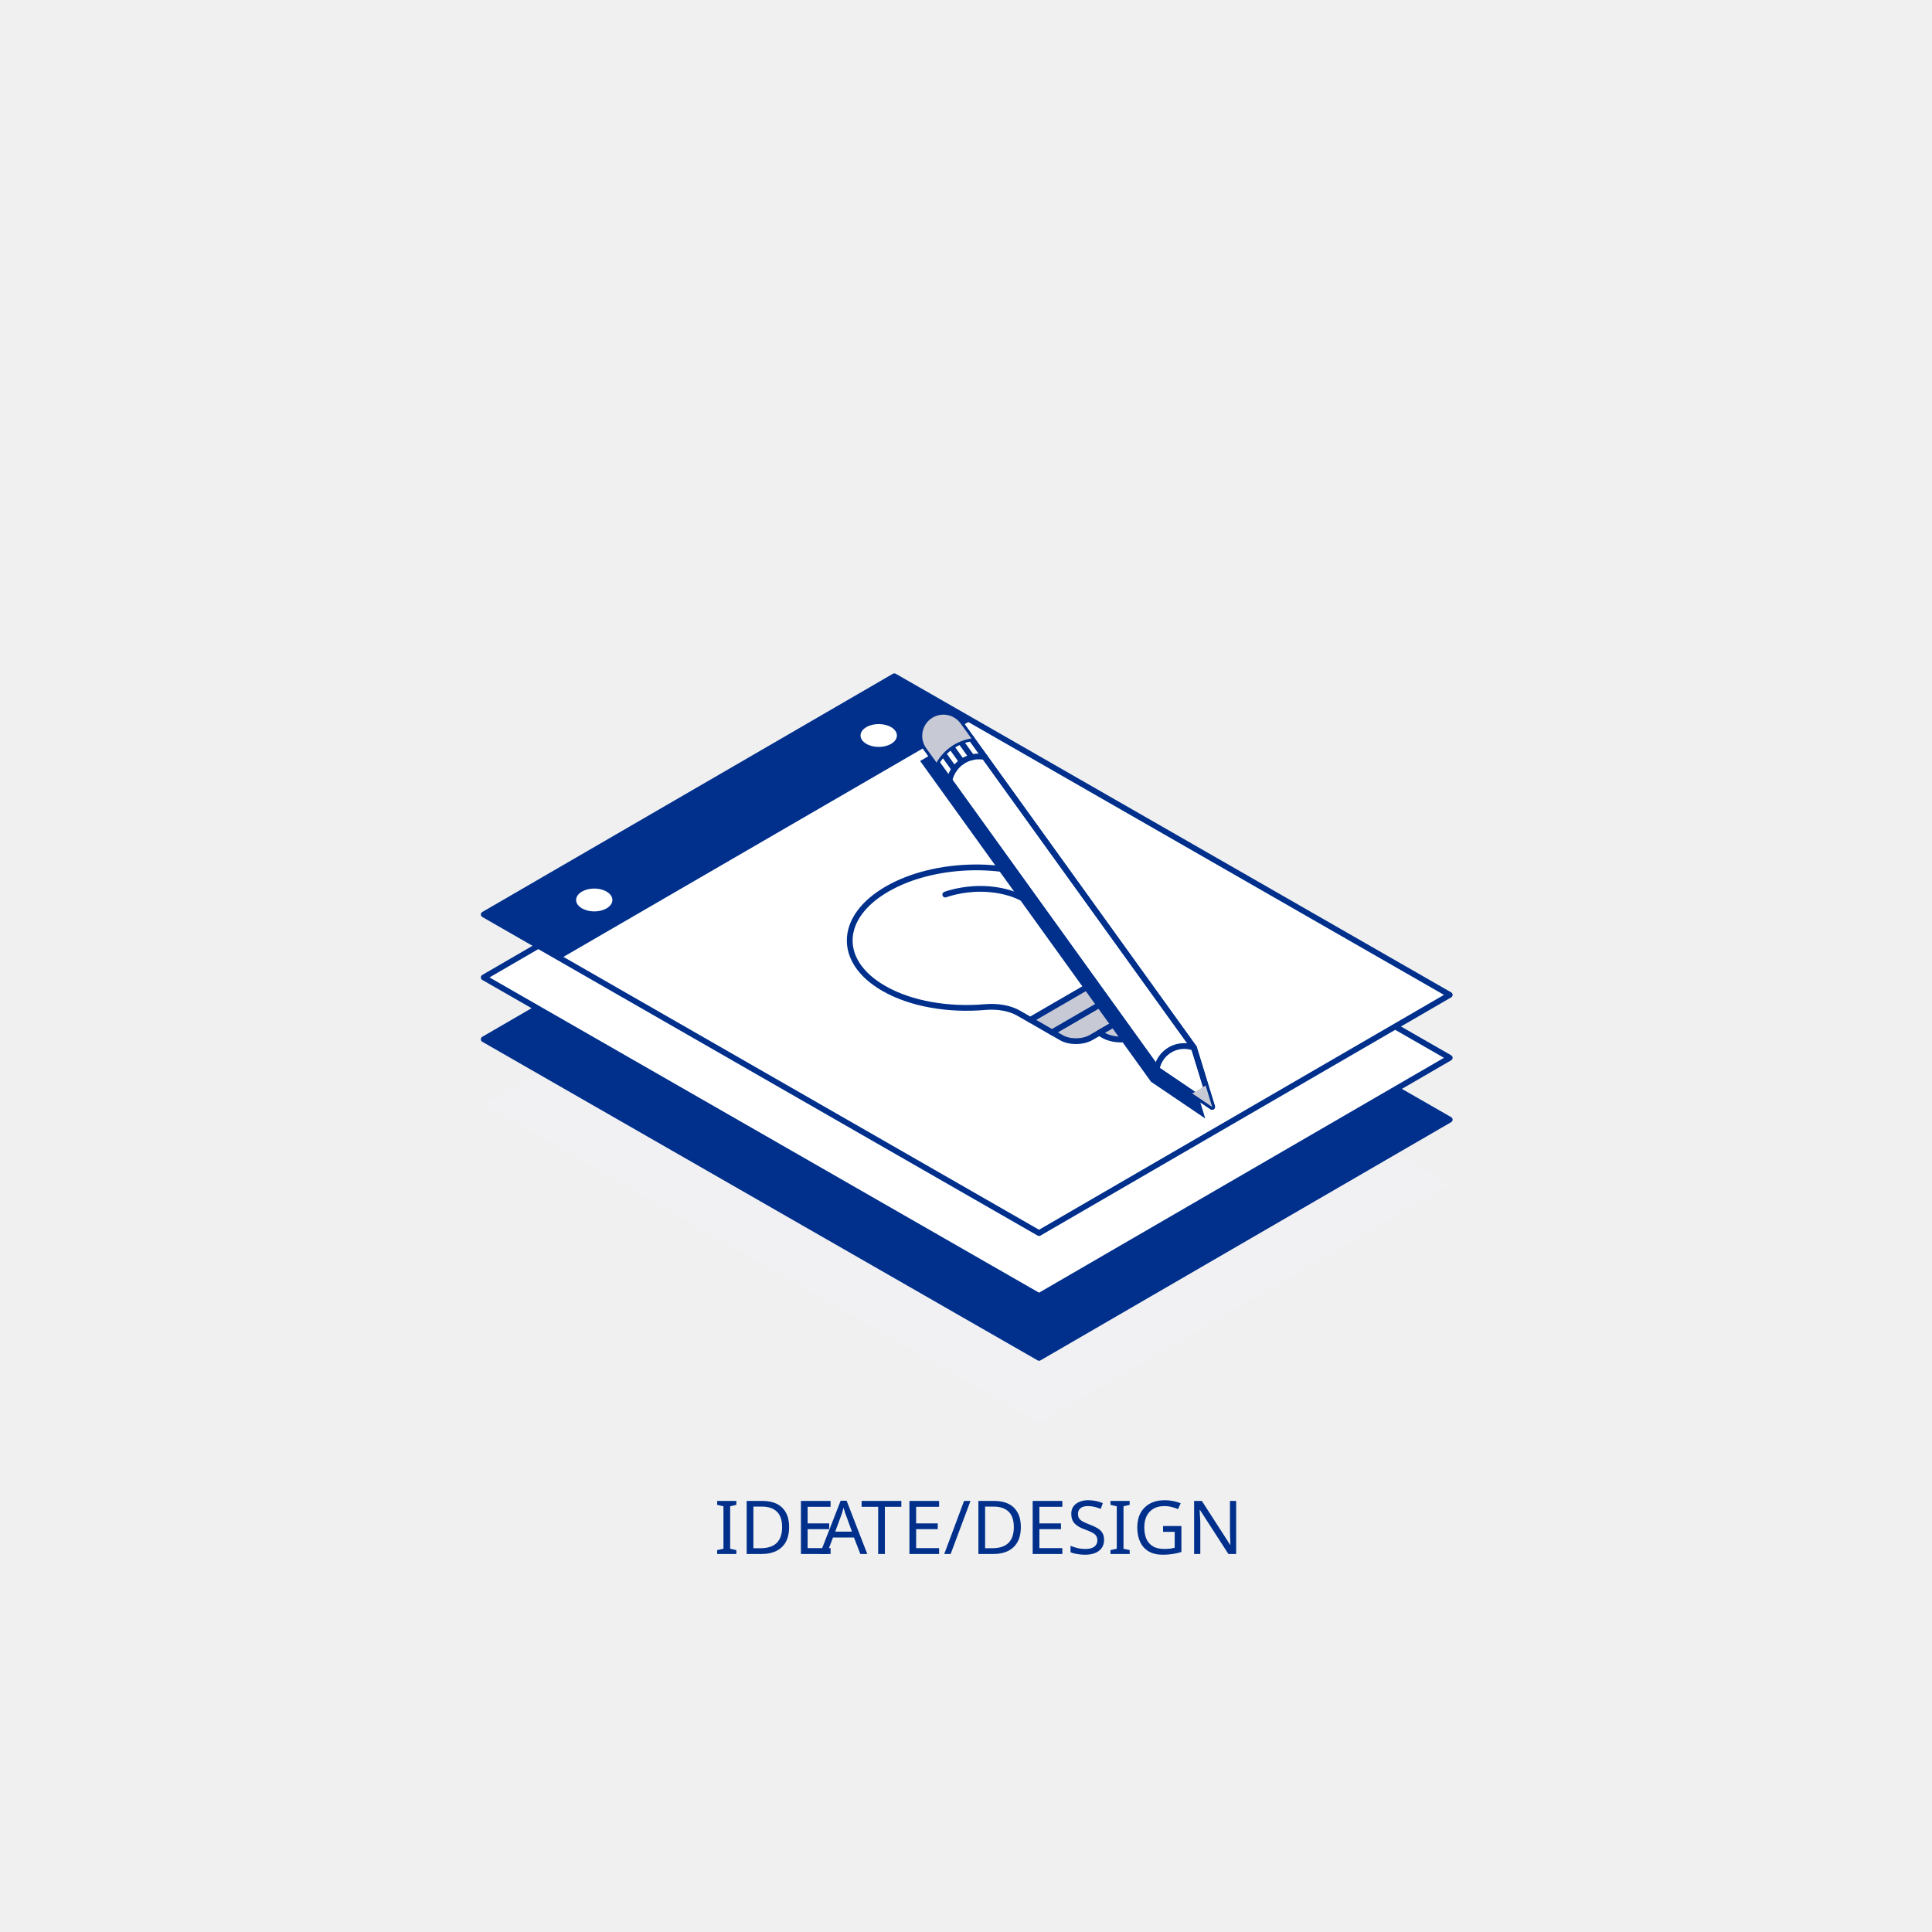
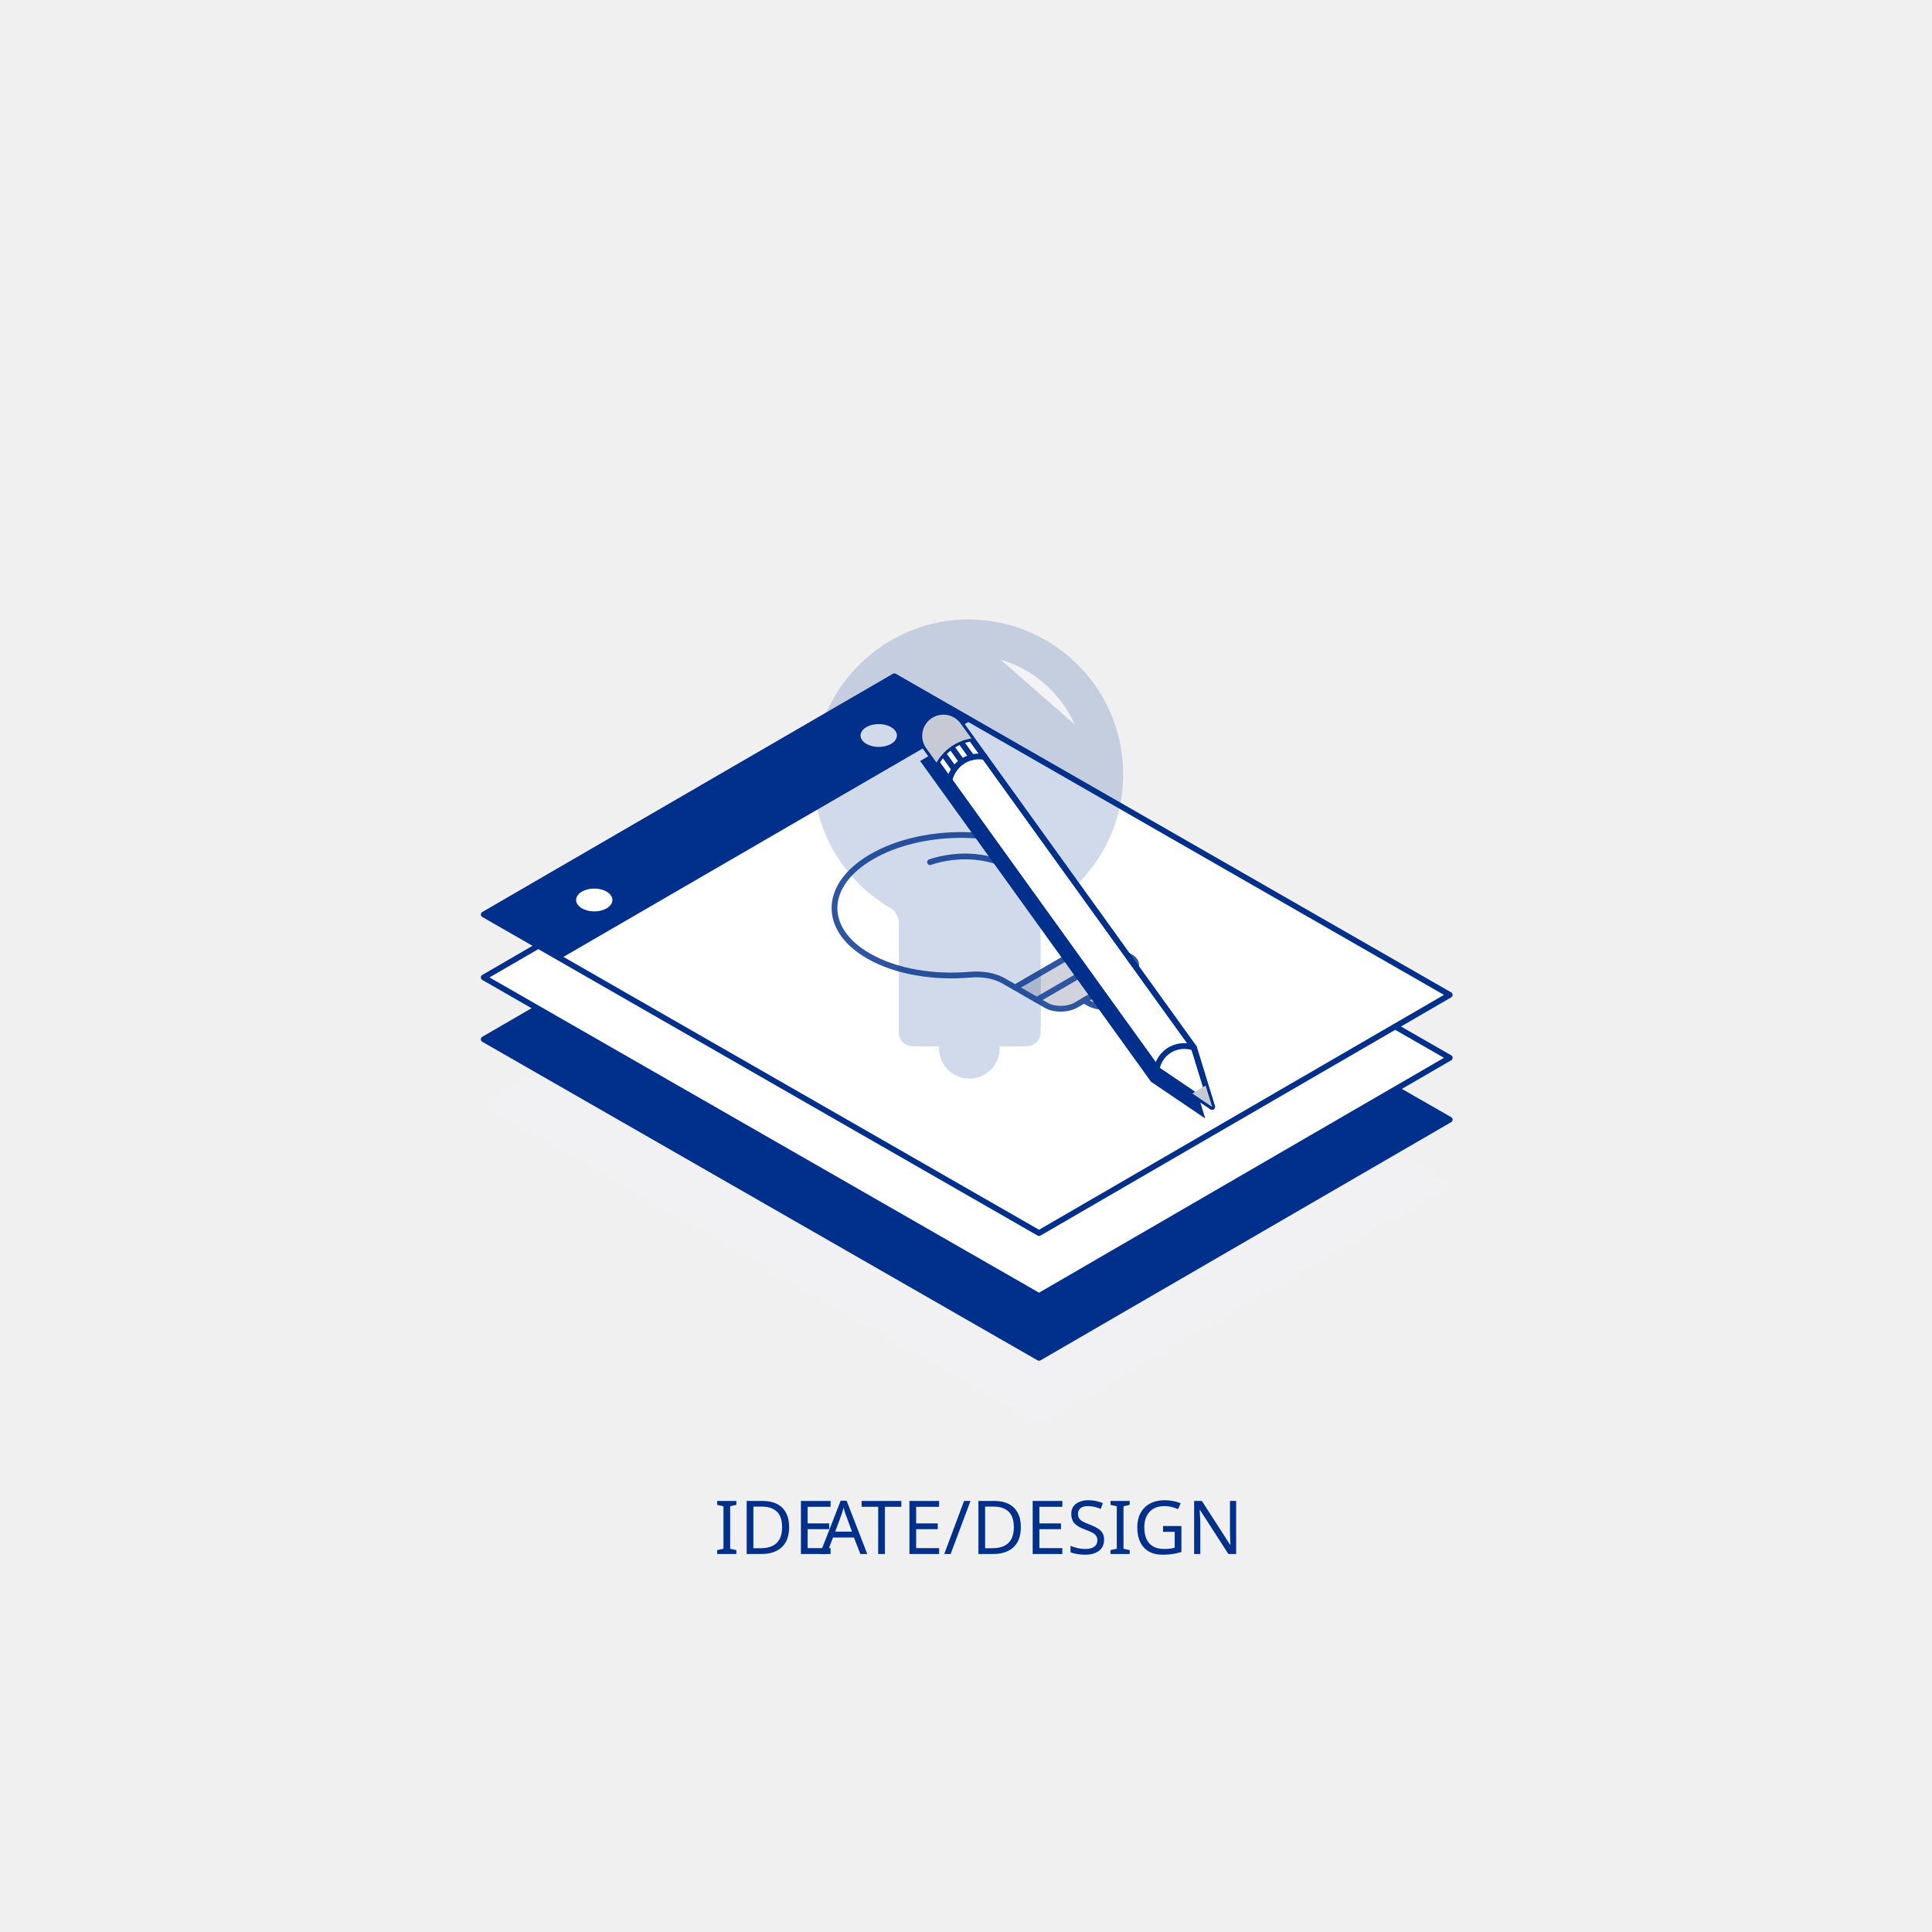
<svg xmlns="http://www.w3.org/2000/svg" id="Layer_1_copy_2" data-name="Layer 1 copy 2" viewBox="0 0 288 288">
  <defs>
    <style>
      .cls-1 {
        fill: #c7c9d4;
      }

      .cls-2 {
        fill: #fff;
      }

      .cls-3, .cls-4, .cls-5 {
        fill: #00308c;
      }

      .cls-3, .cls-6 {
        stroke: #00308c;
        stroke-linecap: round;
        stroke-linejoin: round;
        stroke-width: .86px;
      }

      .cls-7 {
        fill: #f1f1f4;
      }

      .cls-5 {
        font-family: DIN2014-Regular, 'DIN 2014';
        font-size: 11.08px;
      }

      .cls-8 {
        letter-spacing: -.03em;
      }

      .cls-6 {
        fill: none;
      }
    </style>
  </defs>
  <text class="cls-5" transform="translate(106.47 231.65)">
    <tspan x="0" y="0">IDE</tspan>
    <tspan class="cls-8" x="15.75" y="0">A</tspan>
    <tspan x="21.86" y="0">TE/DESIGN</tspan>
  </text>
  <polygon id="Pad_Shadow" data-name="Pad Shadow" class="cls-7" points="216.11 176.56 133.32 129.07 72.11 164.58 154.89 212.07 216.11 176.56" />
  <polygon id="Pad_Bottom" data-name="Pad Bottom" class="cls-3" points="216.11 166.905 133.32 119.415 72.11 154.923 154.89 202.415 216.11 166.905" />
  <g id="Pad_Middle" data-name="Pad Middle">
    <polygon class="cls-2" points="216.11 157.684 133.32 110.194 72.11 145.704 154.89 193.194 216.11 157.684" />
    <polygon class="cls-6" points="216.11 157.684 133.32 110.194 72.11 145.704 154.89 193.194 216.11 157.684" />
  </g>
  <g id="Pad_Top" data-name="Pad Top">
    <polygon class="cls-2" points="216.11 148.303 133.32 100.811 72.11 136.321 154.89 183.813 216.11 148.303" />
    <polygon class="cls-6" points="216.11 148.303 133.32 100.811 72.11 136.321 154.89 183.813 216.11 148.303" />
    <path class="cls-4" d="M133.32,100.81l-61.22,35.51 11.46,6.57 61.22,-35.51 -11.46,-6.57ZM88.59,135.86c-1.49,0.00,-2.71,-0.76,-2.71,-1.70s1.21,-1.70,2.71,-1.70 2.70,0.76,2.70,1.70 -1.21,1.70,-2.70,1.70M130.99,111.34c-1.49,0.00,-2.71,-0.76,-2.71,-1.70s1.21,-1.70,2.71,-1.70 2.71,0.76,2.71,1.70 -1.21,1.70,-2.71,1.70" />
  </g>
-   <g id="Bulb_One">
+   <g id="Bulb_One" opacity="0.82" transform="translate(-2.27, -4.83)">
    <path class="cls-1" d="M169.33,146.63l1.44.83c1.2.69,1.16,1.83-.08,2.54l-8.02,4.65c-1.24.72-3.21.74-4.41.06l-1.44-.83,12.51-7.25Z" />
    <path class="cls-6" d="M169.33,146.63l1.44.83c1.2.69,1.16,1.83-.08,2.54l-8.02,4.65c-1.24.72-3.21.74-4.41.06l-1.44-.83,12.51-7.25Z" />
    <path class="cls-2" d="M157.87,132.22c4.08,2.34,5.7,5.58,4.89,8.7-.27,1.06.31,2.12,1.59,2.86l1.75,1-12.51,7.25-1.75-1c-1.28-.74-3.11-1.07-4.95-.91-5.42.48-11.05-.43-15.13-2.77-6.97-4-6.76-10.64.47-14.82,7.23-4.18,18.66-4.32,25.63-.32" />
    <path class="cls-6" d="M157.87,132.22c4.08,2.34,5.7,5.58,4.89,8.7-.27,1.06.31,2.12,1.59,2.86l1.75,1-12.51,7.25-1.75-1c-1.28-.74-3.11-1.07-4.95-.91-5.42.48-11.05-.43-15.13-2.77-6.97-4-6.76-10.64.47-14.82,7.23-4.18,18.66-4.32,25.63-.32Z" />
    <polygon class="cls-1" points="153.61 152.04 166.11 144.79 169.33 146.63 156.82 153.89 153.61 152.04" />
    <polygon class="cls-6" points="153.61 152.04 166.11 144.79 169.33 146.63 156.82 153.89 153.61 152.04" />
    <path class="cls-1" d="M169.52,150.69l.63.36c.76.43,1.12,1.01,1.11,1.59-.02.58-.42,1.17-1.2,1.62-1.56.91-4.06.94-5.57.07l-.63-.36,5.67-3.29Z" />
    <path class="cls-6" d="M169.52,150.69l.63.36c.76.43,1.12,1.01,1.11,1.59-.02.58-.42,1.17-1.2,1.62-1.56.91-4.06.94-5.57.07l-.63-.36,5.67-3.29Z" />
    <path class="cls-2" d="M140.91,133.35c.73-.25,3.31-1.08,6.62-.79,2.47.21,4.09.94,4.77,1.28" />
    <path class="cls-6" d="M140.91,133.35c.73-.25,3.31-1.08,6.62-.79,2.47.21,4.09.94,4.77,1.28" />
+   </g>
+   <g id="Bulb_Two" opacity="0.18">
+     <g class="cls-12">
+       <circle class="cls-4" cx="144.5" cy="156.25" r="4.53" />
+     </g>
+     <path class="cls-5" d="M167.43,115.43c0-13.12-10.95-23.69-24.22-23.06-11.29.54-20.75,9.5-21.84,20.76-.92,9.45,3.88,17.85,11.33,22.21.82.48,1.29,1.38,1.29,2.33v14.86c0,1.9,1.54,3.45,3.45,3.45h14.16c1.95,0,3.53-1.58,3.53-3.53v-14.76c0-1.08.52-2.1,1.43-2.67,6.52-4.08,10.87-11.32,10.87-19.58Z" />
+     <rect class="cls-4" x="133.98" y="144.81" width="21.14" height="5.57" />
+     <path class="cls-4" d="M133.98,150.39h21.14v3.49c0,1.15-.93,2.08-2.08,2.08h-17c-1.14,0-2.06-.92-2.06-2.06v-3.51h0Z" />
+     <path class="cls-2" d="M149.15,98.32c4.95,1.46,8.99,5.04,11.06,9.69" />
  </g>
  <g id="Pencil">
    <polygon class="cls-4" points="142.66 110.249 137.162 113.439 171.582 161.257 179.662 166.729 176.96 157.907 142.66 110.249" />
    <path class="cls-2" d="M138.07,111.54l34.54,47.99 8.08,5.47 -2.71,-8.82 -34.79,-48.33c-0.97,-1.35,-2.82,-1.72,-4.24,-0.84 -1.55,0.97,-1.96,3.04,-0.89,4.53" />
    <path class="cls-6" d="M138.07,111.54l34.54,47.99 8.08,5.47 -2.71,-8.82 -34.79,-48.33c-0.97,-1.35,-2.82,-1.72,-4.24,-0.84 -1.55,0.97,-1.96,3.04,-0.89,4.53Z" />
    <path class="cls-6" d="M172.44,159.29c0.37,-1.92,2.06,-3.36,4.09,-3.36 0.51,0.00,1.00,0.09,1.46,0.26" />
    <path class="cls-6" d="M146.80,112.84c-0.28,-0.05,-0.57,-0.08,-0.86,-0.08 -2.17,0.00,-3.98,1.53,-4.41,3.58" />
    <path class="cls-6" d="M144.81,110.08c-2.23,0.35,-4.12,1.71,-5.20,3.60" />
    <line class="cls-6" x1="143.19" y1="110.54" x2="144.88" y2="112.89" />
    <line class="cls-6" x1="141.79" y1="111.30" x2="143.40" y2="113.54" />
    <line class="cls-6" x1="140.59" y1="112.34" x2="142.26" y2="114.66" />
    <path class="cls-6" d="M138.07,111.54l34.54,47.99 8.08,5.47 -2.71,-8.82 -34.79,-48.33c-0.97,-1.35,-2.82,-1.72,-4.24,-0.84 -1.55,0.97,-1.96,3.04,-0.89,4.53Z" />
    <polygon class="cls-1" points="180.7 165.009 179.722 161.817 177.732 162.999 180.7 165.009" />
    <path class="cls-1" d="M143.20,107.85c-0.97,-1.35,-2.82,-1.72,-4.24,-0.84 -1.55,0.97,-1.96,3.04,-0.89,4.53l1.54,2.14c1.07,-1.89,2.97,-3.25,5.20,-3.60l-1.61,-2.23Z" />
  </g>
</svg>
